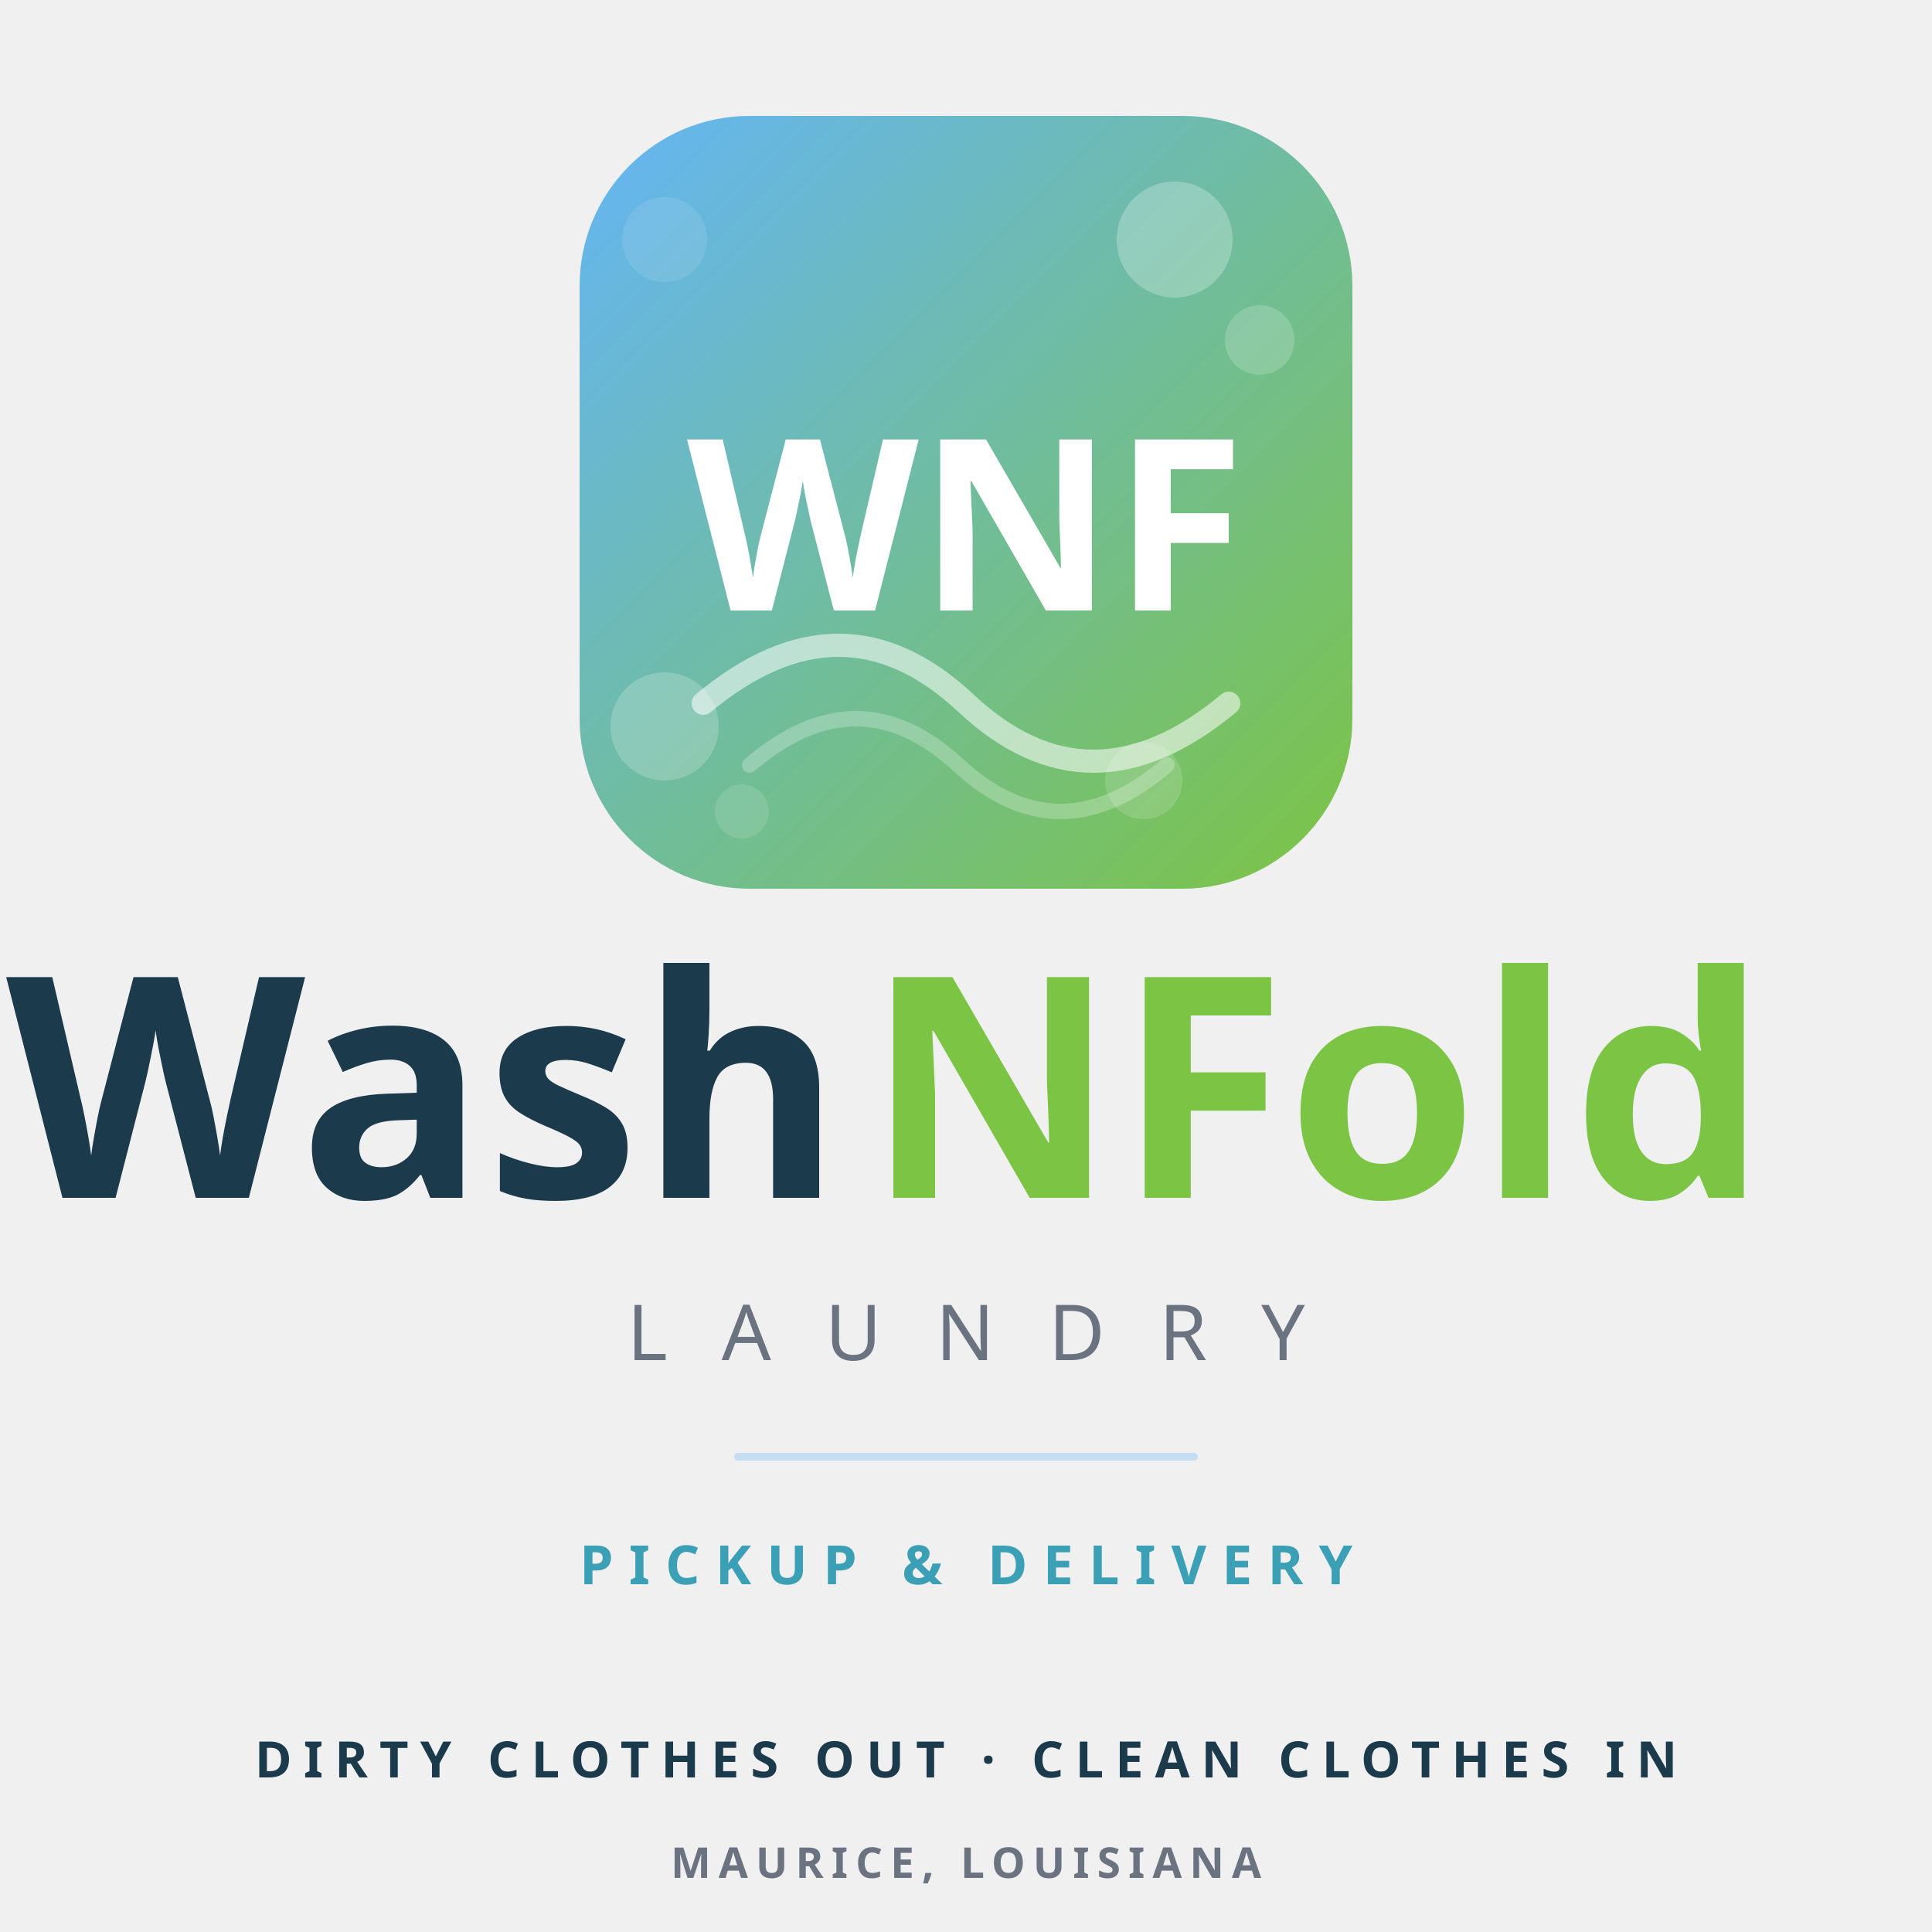
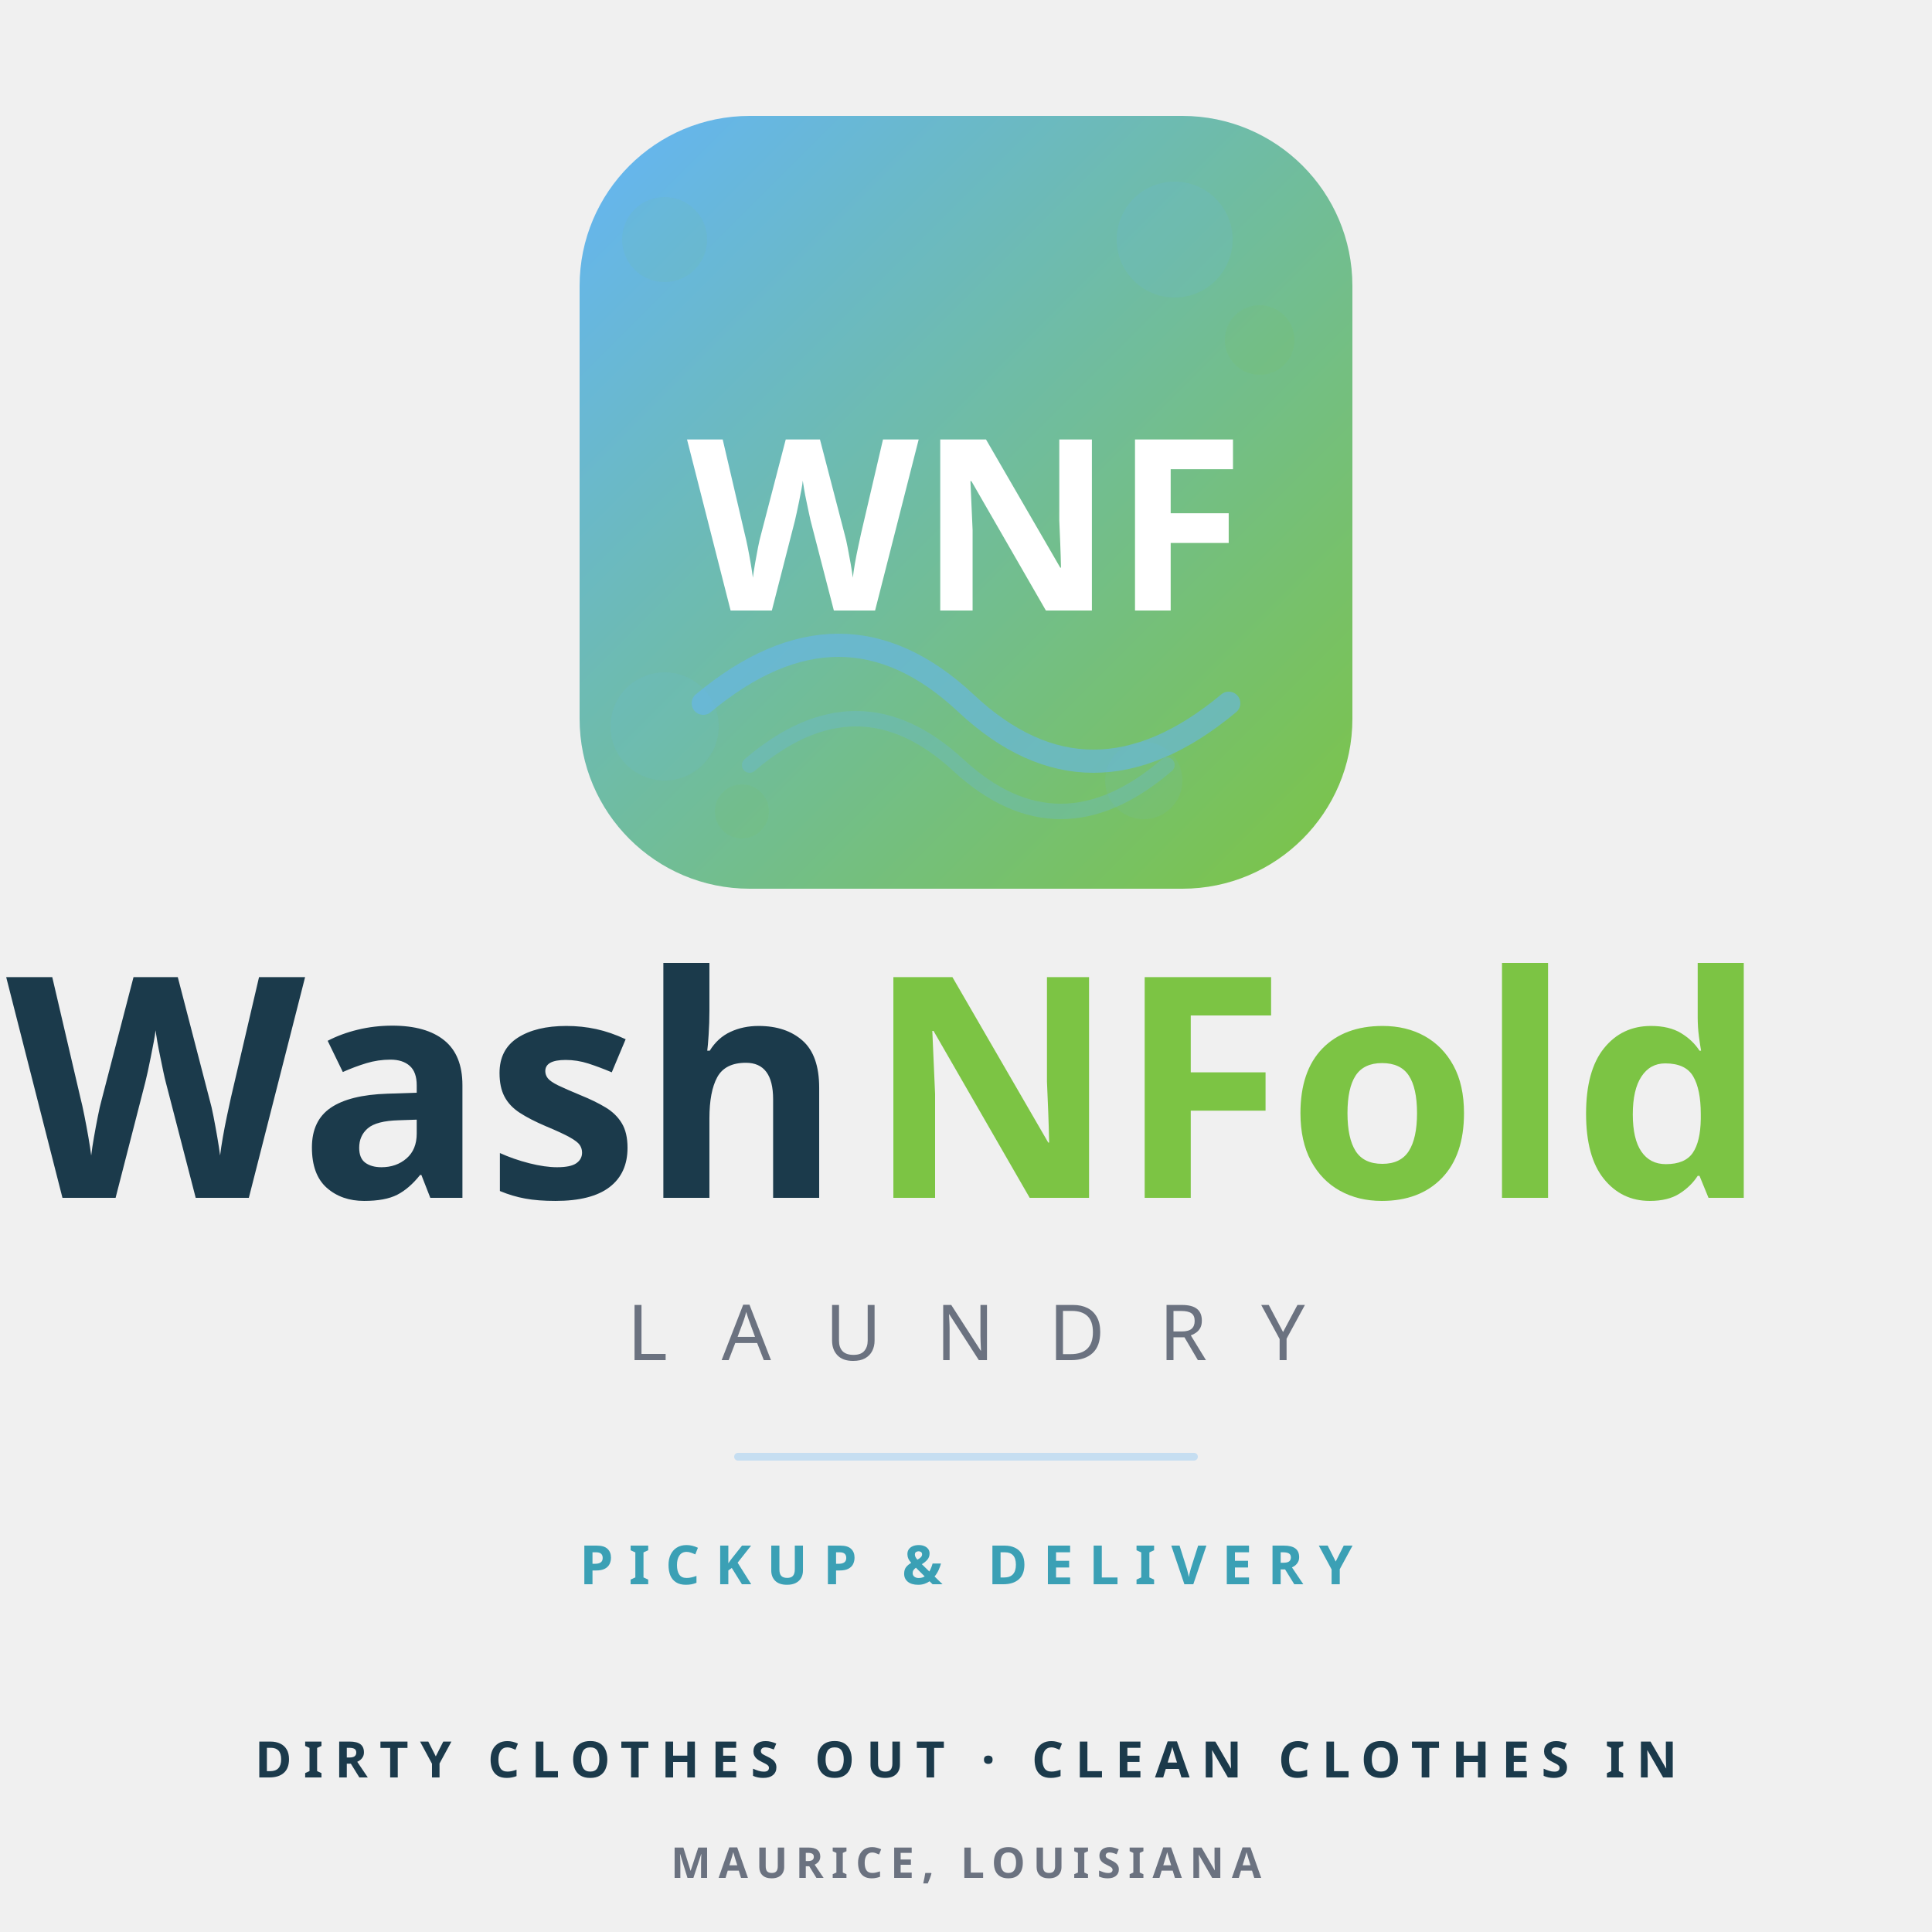
<svg xmlns="http://www.w3.org/2000/svg" viewBox="0 0 500 500" width="500" height="500">
  <defs>
    <linearGradient id="mark-bg" x1="0" y1="0" x2="1" y2="1">
      <stop offset="0%" stop-color="#64B5F6" />
      <stop offset="100%" stop-color="#7CC444" />
    </linearGradient>
  </defs>
  <rect x="150" y="30" width="200" height="200" rx="44" fill="url(#mark-bg)" />
-   <circle cx="304" cy="62" r="15" fill="#fff" opacity="0.25" />
-   <circle cx="326" cy="88" r="9" fill="#fff" opacity="0.18" />
-   <circle cx="172" cy="188" r="14" fill="#fff" opacity="0.2" />
-   <circle cx="192" cy="210" r="7" fill="#fff" opacity="0.12" />
-   <circle cx="296" cy="202" r="10" fill="#fff" opacity="0.15" />
-   <circle cx="172" cy="62" r="11" fill="#fff" opacity="0.1" />
-   <path d="M182 182 Q218 152 250 182 Q282 212 318 182" fill="none" stroke="#fff" stroke-width="6" stroke-linecap="round" opacity="0.55" />
-   <path d="M194 198 Q222 174 248 198 Q274 222 302 198" fill="none" stroke="#fff" stroke-width="4" stroke-linecap="round" opacity="0.25" />
+   <circle cx="304" cy="62" r="15" fill="#64B5F6" opacity="0.12" />
+   <circle cx="326" cy="88" r="9" fill="#7CC444" opacity="0.1" />
+   <circle cx="172" cy="188" r="14" fill="#64B5F6" opacity="0.1" />
+   <circle cx="192" cy="210" r="7" fill="#7CC444" opacity="0.08" />
+   <circle cx="296" cy="202" r="10" fill="#64B5F6" opacity="0.08" />
+   <circle cx="172" cy="62" r="11" fill="#7CC444" opacity="0.06" />
+   <path d="M182 182 Q218 152 250 182 Q282 212 318 182" fill="none" stroke="#64B5F6" stroke-width="6" stroke-linecap="round" opacity="0.55" />
+   <path d="M194 198 Q222 174 248 198 Q274 222 302 198" fill="none" stroke="#64B5F6" stroke-width="4" stroke-linecap="round" opacity="0.25" />
  <text x="250" y="158" text-anchor="middle" font-family="'Nunito', sans-serif" font-weight="900" font-size="62" fill="#FFFFFF">WNF</text>
  <text x="218" y="310" text-anchor="end" font-family="'Nunito', sans-serif" font-weight="900" font-size="80" fill="#1B3A4B">Wash</text>
  <text x="224" y="310" text-anchor="start" font-family="'Nunito', sans-serif" font-weight="900" font-size="80" fill="#7CC444">NFold</text>
  <text x="250" y="352" text-anchor="middle" font-family="'Nunito', sans-serif" font-weight="400" font-size="20" letter-spacing="14" fill="#6B7280">LAUNDRY</text>
  <rect x="190" y="376" width="120" height="2" rx="1" fill="#64B5F6" opacity="0.3" />
  <text x="250" y="410" text-anchor="middle" font-family="'Nunito', sans-serif" font-weight="700" font-size="14" letter-spacing="4" fill="#3BA0B5">PICKUP &amp; DELIVERY</text>
  <text x="250" y="460" text-anchor="middle" font-family="'Nunito', sans-serif" font-weight="800" font-size="13" letter-spacing="3" fill="#1B3A4B">DIRTY CLOTHES OUT · CLEAN CLOTHES IN</text>
  <text x="250" y="486" text-anchor="middle" font-family="'Nunito', sans-serif" font-weight="600" font-size="11" letter-spacing="2" fill="#6B7280">MAURICE, LOUISIANA</text>
</svg>
